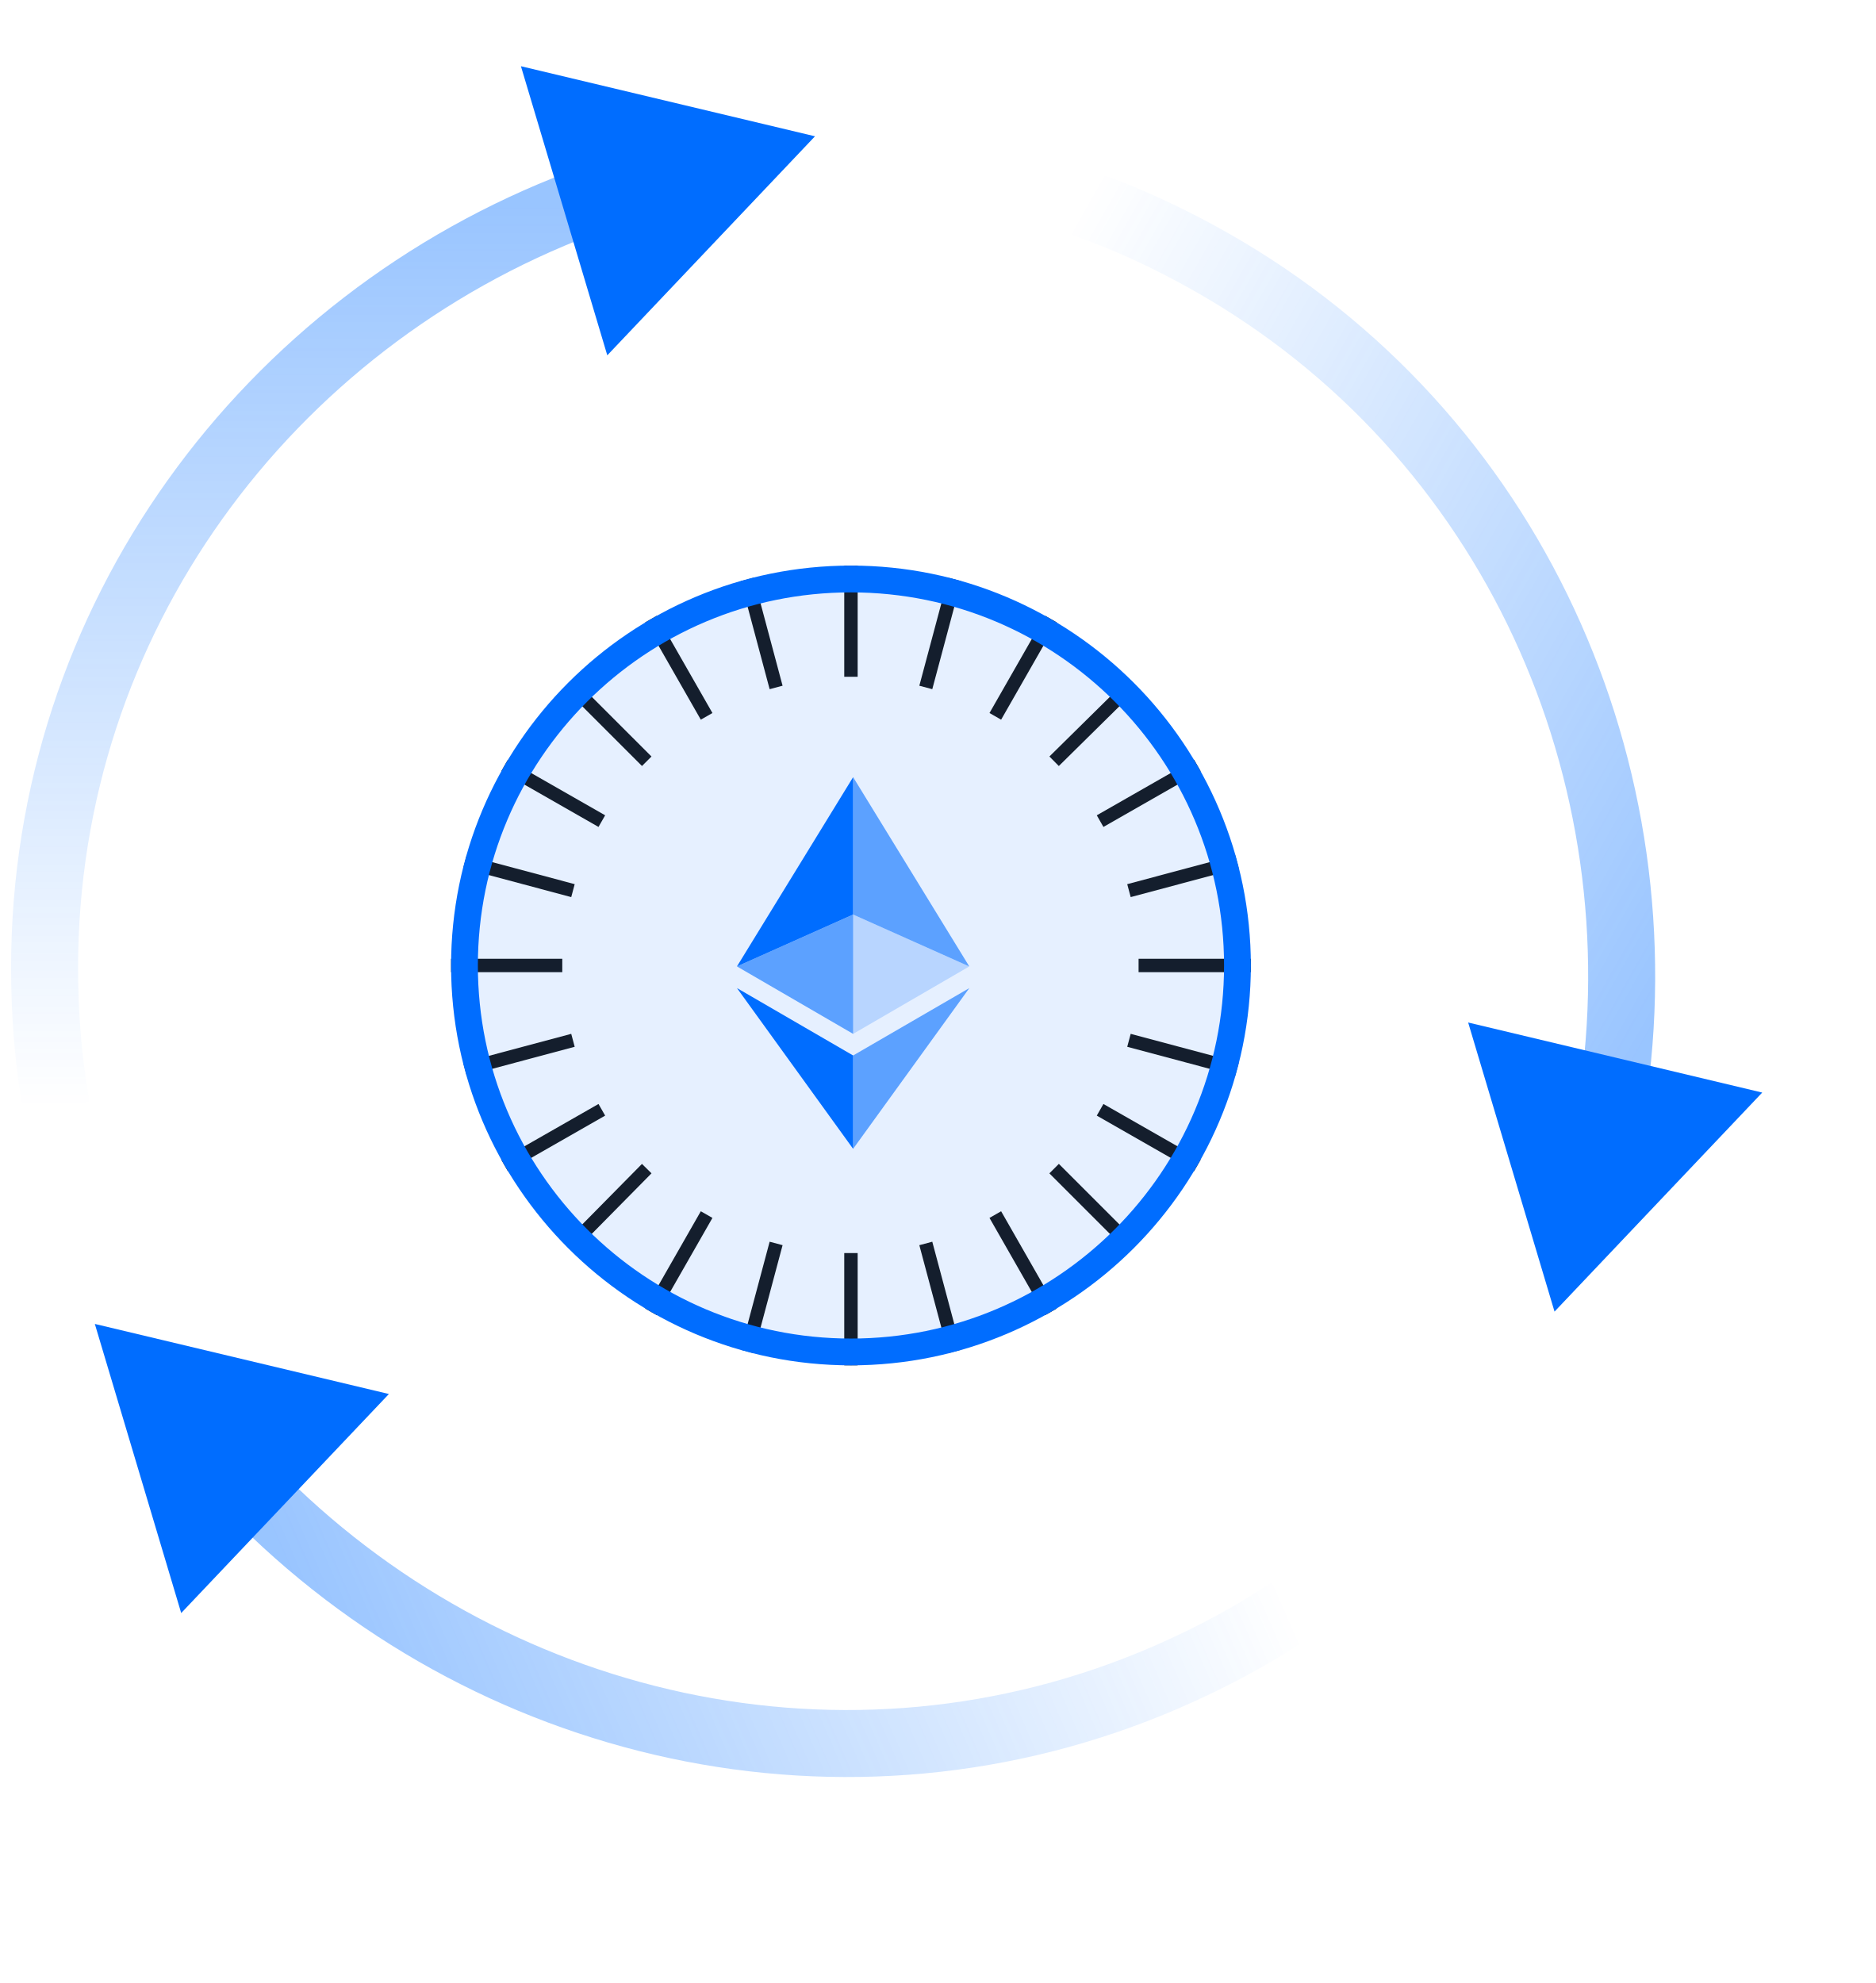
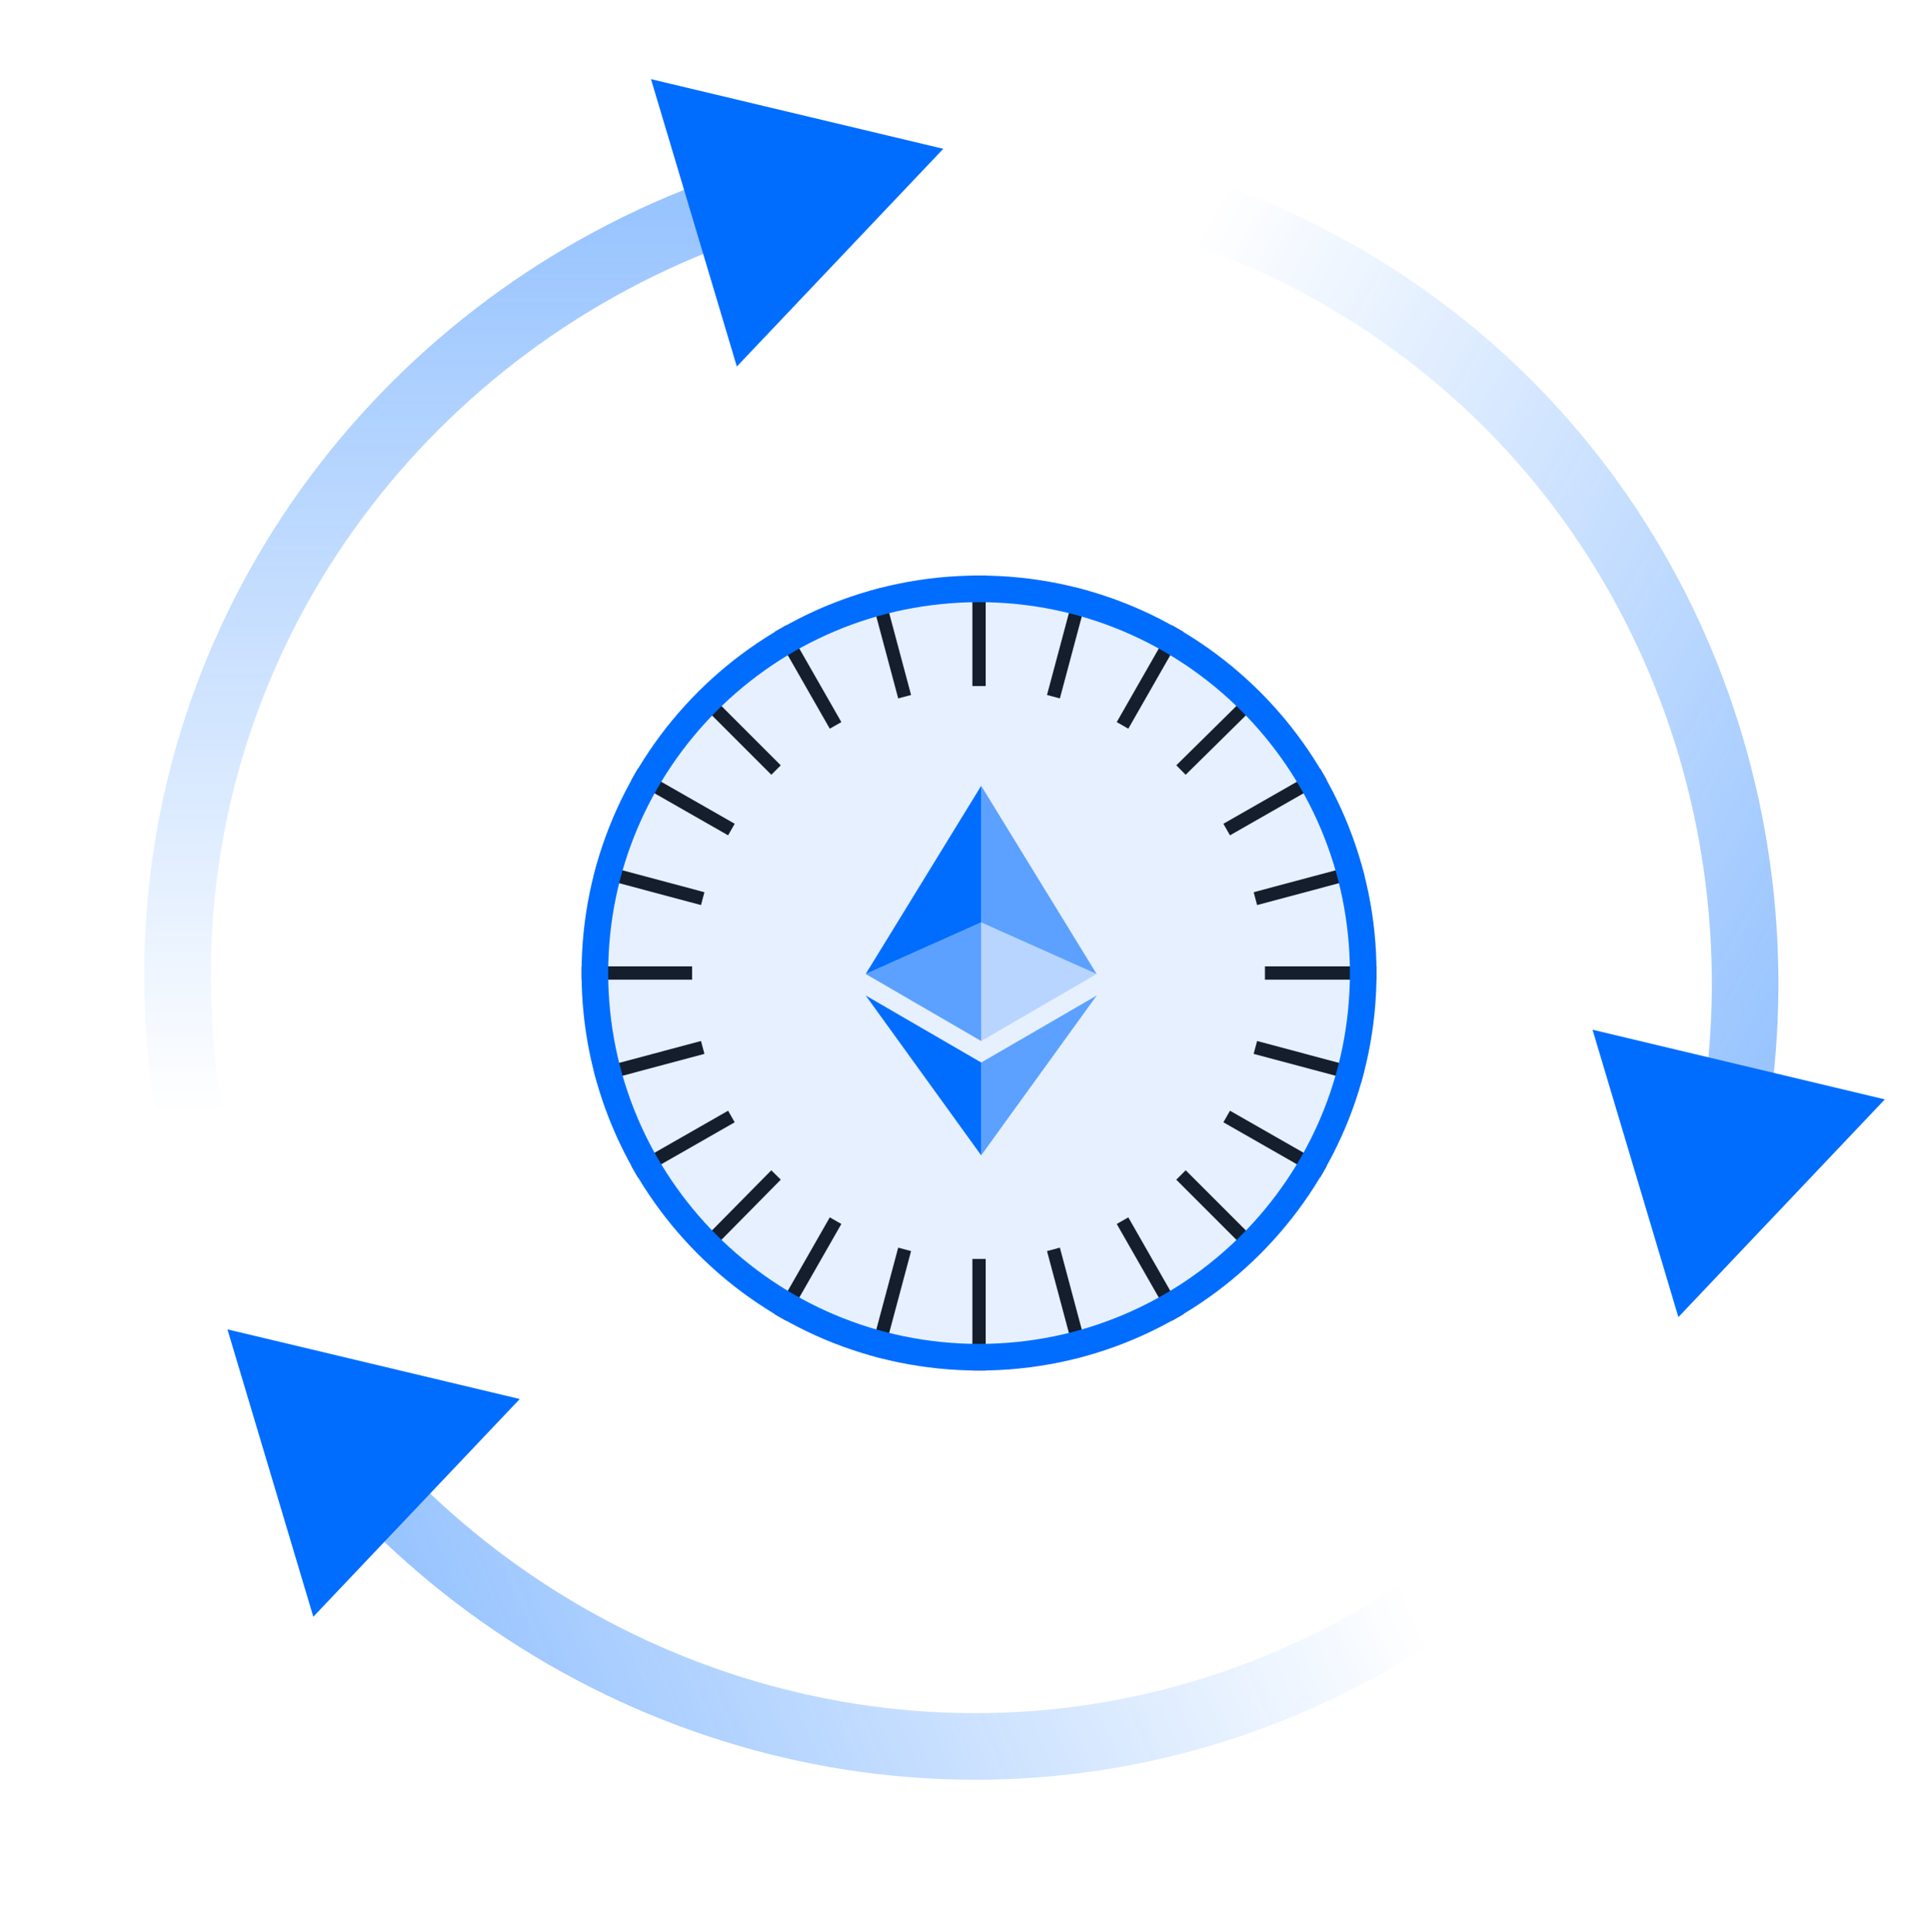
- <svg xmlns="http://www.w3.org/2000/svg" width="140" height="148" viewBox="0 0 140 148" fill="none">
-   <path opacity="0.4" d="M4.227 82.667C3.604 79.282 3.327 75.762 3.327 72.241C3.327 46.245 19.935 24.04 43.325 15.171" stroke="url(#paint0_linear)" stroke-width="5" />
-   <path opacity="0.4" d="M80.822 15.171C84.075 16.297 87.274 17.791 90.338 19.525C112.96 32.333 124.1 57.726 120.293 82.449" stroke="url(#paint1_linear)" stroke-width="5" />
-   <path opacity="0.4" d="M96.277 120.188C93.42 122.107 90.301 123.762 87.072 125.164C63.224 135.513 36.243 129.119 18.796 111.194" stroke="url(#paint2_linear)" stroke-width="5" />
-   <path d="M60.824 10.172L38.877 4.942L45.323 26.519L60.824 10.172Z" fill="#006DFF" />
-   <path d="M131.517 81.543L109.57 76.314L116.016 97.89L131.517 81.543Z" fill="#006DFF" />
-   <path d="M29.024 104.041L7.077 98.811L13.523 120.388L29.024 104.041Z" fill="#006DFF" />
-   <path d="M63.508 42.212V50.511" stroke="#161616" stroke-miterlimit="10" />
-   <path d="M63.508 93.522V101.901" stroke="#161616" stroke-miterlimit="10" />
-   <path d="M55.768 43.248L57.922 51.308" stroke="#161616" stroke-miterlimit="10" />
-   <path d="M69.094 92.804L71.249 100.863" stroke="#161616" stroke-miterlimit="10" />
-   <path d="M48.586 46.203L52.736 53.464" stroke="#161616" stroke-miterlimit="10" />
-   <path d="M74.281 90.65L78.431 97.912" stroke="#161616" stroke-miterlimit="10" />
-   <path d="M42.441 50.991L48.267 56.816" stroke="#161616" stroke-miterlimit="10" />
-   <path d="M78.67 87.219L84.575 93.124" stroke="#161616" stroke-miterlimit="10" />
-   <path d="M37.654 57.134L44.915 61.284" stroke="#161616" stroke-miterlimit="10" />
-   <path d="M82.102 82.829L89.363 86.979" stroke="#161616" stroke-miterlimit="10" />
-   <path d="M34.701 64.317L42.761 66.472" stroke="#161616" stroke-miterlimit="10" />
-   <path d="M84.256 77.643L92.316 79.797" stroke="#161616" stroke-miterlimit="10" />
-   <path d="M33.664 72.057H41.963" stroke="#161616" stroke-miterlimit="10" />
-   <path d="M84.974 72.057H93.353" stroke="#161616" stroke-miterlimit="10" />
-   <path d="M34.701 79.797L42.761 77.643" stroke="#161616" stroke-miterlimit="10" />
-   <path d="M84.256 66.472L92.316 64.317" stroke="#161616" stroke-miterlimit="10" />
-   <path d="M37.654 86.979L44.915 82.829" stroke="#161616" stroke-miterlimit="10" />
-   <path d="M82.102 61.284L89.363 57.134" stroke="#161616" stroke-miterlimit="10" />
-   <path d="M42.441 93.124L48.267 87.219" stroke="#161616" stroke-miterlimit="10" />
-   <path d="M78.67 56.816L84.575 50.991" stroke="#161616" stroke-miterlimit="10" />
-   <path d="M48.586 97.912L52.736 90.65" stroke="#161616" stroke-miterlimit="10" />
-   <path d="M74.281 53.464L78.431 46.203" stroke="#161616" stroke-miterlimit="10" />
-   <path d="M55.768 100.863L57.922 92.804" stroke="#161616" stroke-miterlimit="10" />
-   <path d="M69.094 51.308L71.249 43.248" stroke="#161616" stroke-miterlimit="10" />
-   <path d="M92.353 72.057C92.353 87.987 79.439 100.902 63.508 100.902C47.578 100.902 34.664 87.987 34.664 72.057C34.664 56.126 47.578 43.212 63.508 43.212C79.439 43.212 92.353 56.126 92.353 72.057Z" fill="#006DFF" fill-opacity="0.1" stroke="#006DFF" stroke-width="2" />
-   <path d="M63.669 58V68.256L72.338 72.129L63.669 58Z" fill="#006DFF" fill-opacity="0.6" />
-   <path d="M63.67 58L55 72.129L63.67 68.256V58Z" fill="#006DFF" />
-   <path d="M63.669 78.776V85.744L72.344 73.744L63.669 78.776Z" fill="#006DFF" fill-opacity="0.6" />
-   <path d="M63.67 85.744V78.775L55 73.744L63.67 85.744Z" fill="#006DFF" />
-   <path d="M63.669 77.163L72.338 72.129L63.669 68.258V77.163Z" fill="#006DFF" fill-opacity="0.2" />
-   <path d="M55 72.129L63.67 77.163V68.258L55 72.129Z" fill="#006DFF" fill-opacity="0.6" />
+ <svg xmlns="http://www.w3.org/2000/svg" width="145" height="145" viewBox="0 0 145 145" fill="none">
+   <mask id="mask0" mask-type="alpha" maskUnits="userSpaceOnUse" x="0" y="0" width="145" height="145">
+     <rect width="145" height="145" fill="#C4C4C4" />
+   </mask>
+   <g mask="url(#mask0)">
+     <path opacity="0.4" d="M14.227 83.667C13.604 80.282 13.327 76.762 13.327 73.242C13.327 47.245 29.935 25.04 53.325 16.172" stroke="url(#paint0_linear)" stroke-width="5" />
+     <path opacity="0.4" d="M90.822 16.171C94.075 17.297 97.274 18.791 100.338 20.525C122.96 33.334 134.1 58.726 130.293 83.449" stroke="url(#paint1_linear)" stroke-width="5" />
+     <path opacity="0.4" d="M106.277 121.188C103.42 123.107 100.301 124.762 97.072 126.164C73.224 136.514 46.243 130.119 28.796 112.194" stroke="url(#paint2_linear)" stroke-width="5" />
+     <path d="M70.823 11.172L48.877 5.942L55.323 27.519L70.823 11.172Z" fill="#006DFF" />
+     <path d="M141.517 82.543L119.57 77.313L126.016 98.89L141.517 82.543Z" fill="#006DFF" />
+     <path d="M39.024 105.041L17.077 99.812L23.523 121.389L39.024 105.041Z" fill="#006DFF" />
+     <path d="M73.508 43.212V51.511" stroke="#161616" stroke-miterlimit="10" />
+     <path d="M73.508 94.522V102.901" stroke="#161616" stroke-miterlimit="10" />
+     <path d="M65.768 44.248L67.922 52.308" stroke="#161616" stroke-miterlimit="10" />
+     <path d="M79.094 93.804L81.249 101.864" stroke="#161616" stroke-miterlimit="10" />
+     <path d="M58.586 47.202L62.736 54.464" stroke="#161616" stroke-miterlimit="10" />
+     <path d="M84.281 91.65L88.431 98.912" stroke="#161616" stroke-miterlimit="10" />
+     <path d="M52.441 51.99L58.267 57.816" stroke="#161616" stroke-miterlimit="10" />
+     <path d="M88.67 88.219L94.575 94.124" stroke="#161616" stroke-miterlimit="10" />
+     <path d="M47.654 58.135L54.915 62.284" stroke="#161616" stroke-miterlimit="10" />
+     <path d="M92.102 83.829L99.363 87.978" stroke="#161616" stroke-miterlimit="10" />
+     <path d="M44.701 65.317L52.761 67.472" stroke="#161616" stroke-miterlimit="10" />
+     <path d="M94.256 78.643L102.316 80.797" stroke="#161616" stroke-miterlimit="10" />
+     <path d="M43.664 73.057H51.963" stroke="#161616" stroke-miterlimit="10" />
+     <path d="M94.974 73.057H103.353" stroke="#161616" stroke-miterlimit="10" />
+     <path d="M44.701 80.797L52.761 78.643" stroke="#161616" stroke-miterlimit="10" />
+     <path d="M94.256 67.472L102.316 65.317" stroke="#161616" stroke-miterlimit="10" />
+     <path d="M47.654 87.978L54.915 83.829" stroke="#161616" stroke-miterlimit="10" />
+     <path d="M92.102 62.284L99.363 58.135" stroke="#161616" stroke-miterlimit="10" />
+     <path d="M52.441 94.124L58.267 88.219" stroke="#161616" stroke-miterlimit="10" />
+     <path d="M88.67 57.816L94.575 51.99" stroke="#161616" stroke-miterlimit="10" />
+     <path d="M58.586 98.912L62.736 91.65" stroke="#161616" stroke-miterlimit="10" />
+     <path d="M84.281 54.464L88.431 47.202" stroke="#161616" stroke-miterlimit="10" />
+     <path d="M65.768 101.864L67.922 93.804" stroke="#161616" stroke-miterlimit="10" />
+     <path d="M79.094 52.308L81.249 44.248" stroke="#161616" stroke-miterlimit="10" />
+     <path d="M102.353 73.057C102.353 88.987 89.439 101.902 73.508 101.902C57.578 101.902 44.664 88.987 44.664 73.057C44.664 57.126 57.578 44.212 73.508 44.212C89.439 44.212 102.353 57.126 102.353 73.057Z" fill="#006DFF" fill-opacity="0.1" stroke="#006DFF" stroke-width="2" />
+     <path d="M73.67 59V69.256L82.338 73.129L73.67 59Z" fill="#006DFF" fill-opacity="0.6" />
+     <path d="M73.67 59L65 73.129L73.67 69.256V59Z" fill="#006DFF" />
+     <path d="M73.67 79.776V86.745L82.344 74.744L73.67 79.776Z" fill="#006DFF" fill-opacity="0.6" />
+     <path d="M73.67 86.745V79.775L65 74.744L73.67 86.745Z" fill="#006DFF" />
+     <path d="M73.67 78.163L82.338 73.129L73.67 69.258V78.163Z" fill="#006DFF" fill-opacity="0.2" />
+     <path d="M65 73.129L73.67 78.163V69.258L65 73.129Z" fill="#006DFF" fill-opacity="0.6" />
+   </g>
  <defs>
-     <linearGradient id="paint0_linear" x1="23.326" y1="15.171" x2="23.326" y2="82.667" gradientUnits="userSpaceOnUse">
+     <linearGradient id="paint0_linear" x1="33.326" y1="16.172" x2="33.326" y2="83.667" gradientUnits="userSpaceOnUse">
      <stop stop-color="#006DFF" />
      <stop offset="1" stop-color="#006DFF" stop-opacity="0" />
    </linearGradient>
-     <linearGradient id="paint1_linear" x1="130.147" y1="65.046" x2="71.412" y2="31.791" gradientUnits="userSpaceOnUse">
+     <linearGradient id="paint1_linear" x1="140.147" y1="66.046" x2="81.412" y2="32.791" gradientUnits="userSpaceOnUse">
      <stop stop-color="#006DFF" />
      <stop offset="1" stop-color="#006DFF" stop-opacity="0" />
    </linearGradient>
-     <linearGradient id="paint2_linear" x1="26.758" y1="129.539" x2="88.673" y2="102.668" gradientUnits="userSpaceOnUse">
+     <linearGradient id="paint2_linear" x1="36.758" y1="130.54" x2="98.673" y2="103.668" gradientUnits="userSpaceOnUse">
      <stop stop-color="#006DFF" />
      <stop offset="1" stop-color="#006DFF" stop-opacity="0" />
    </linearGradient>
  </defs>
</svg>
